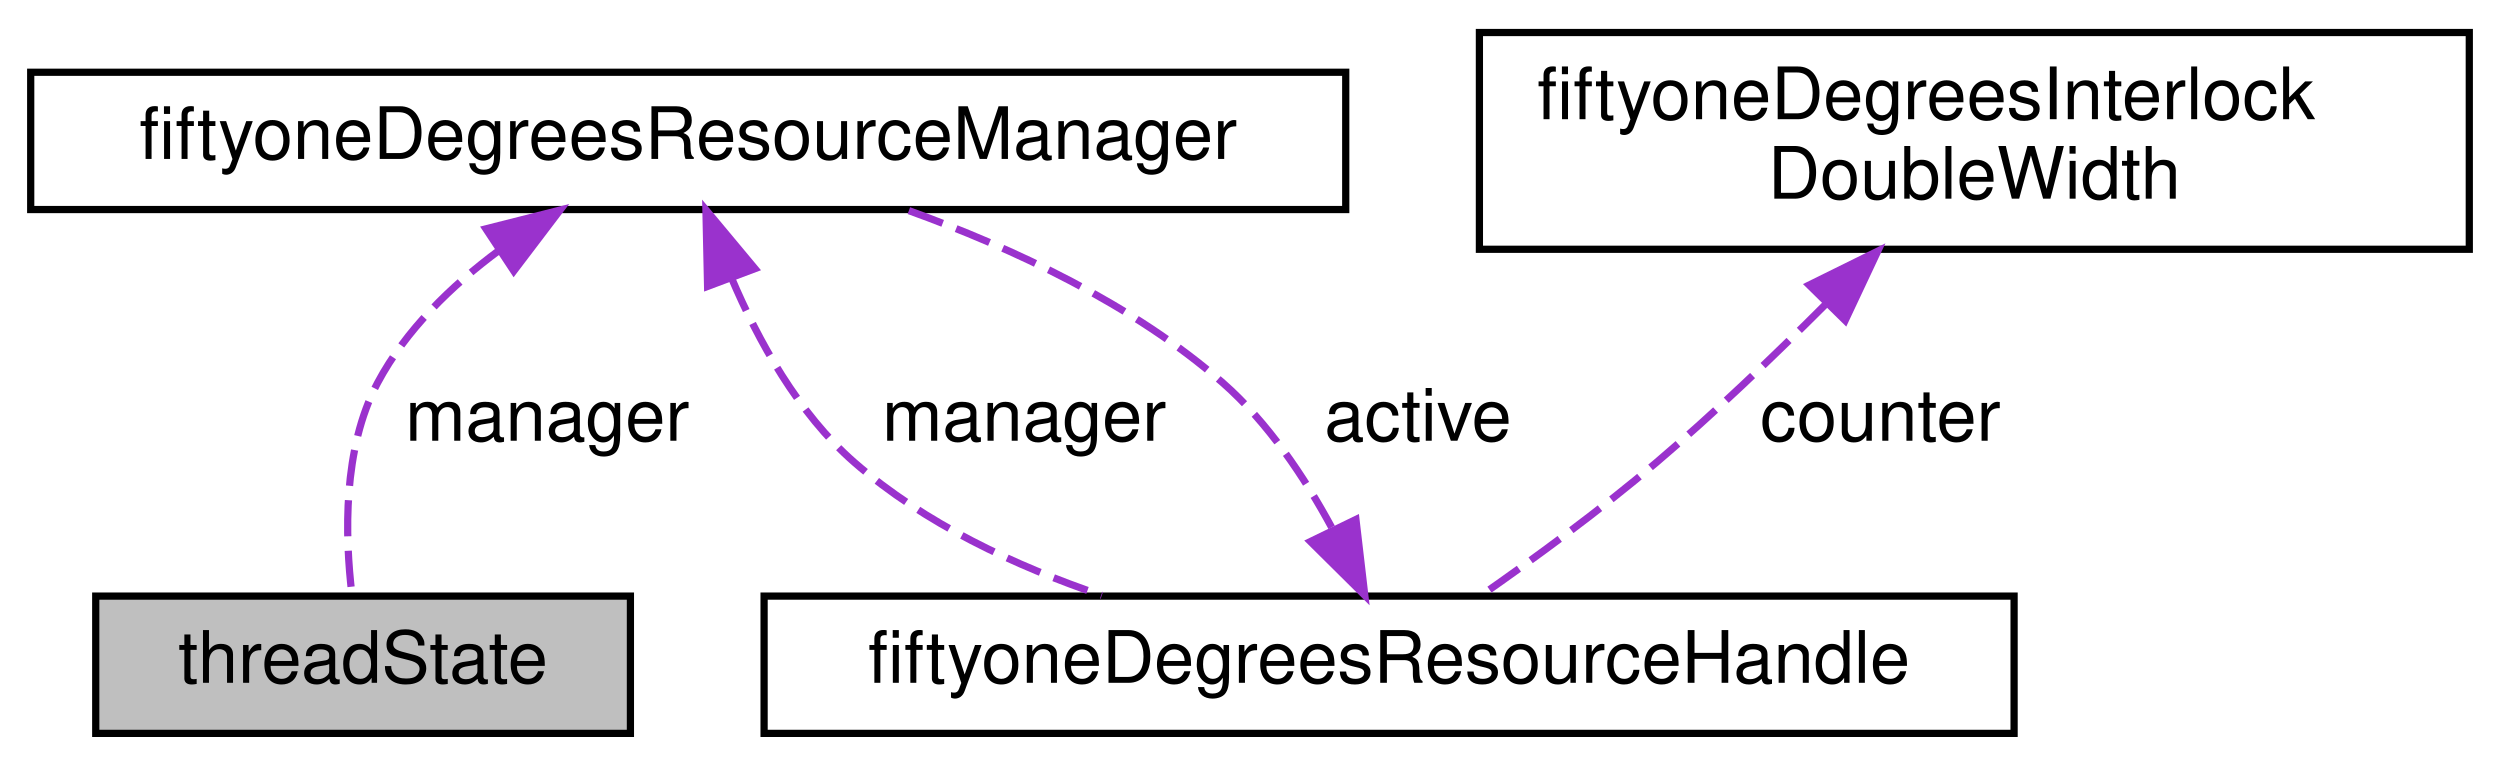
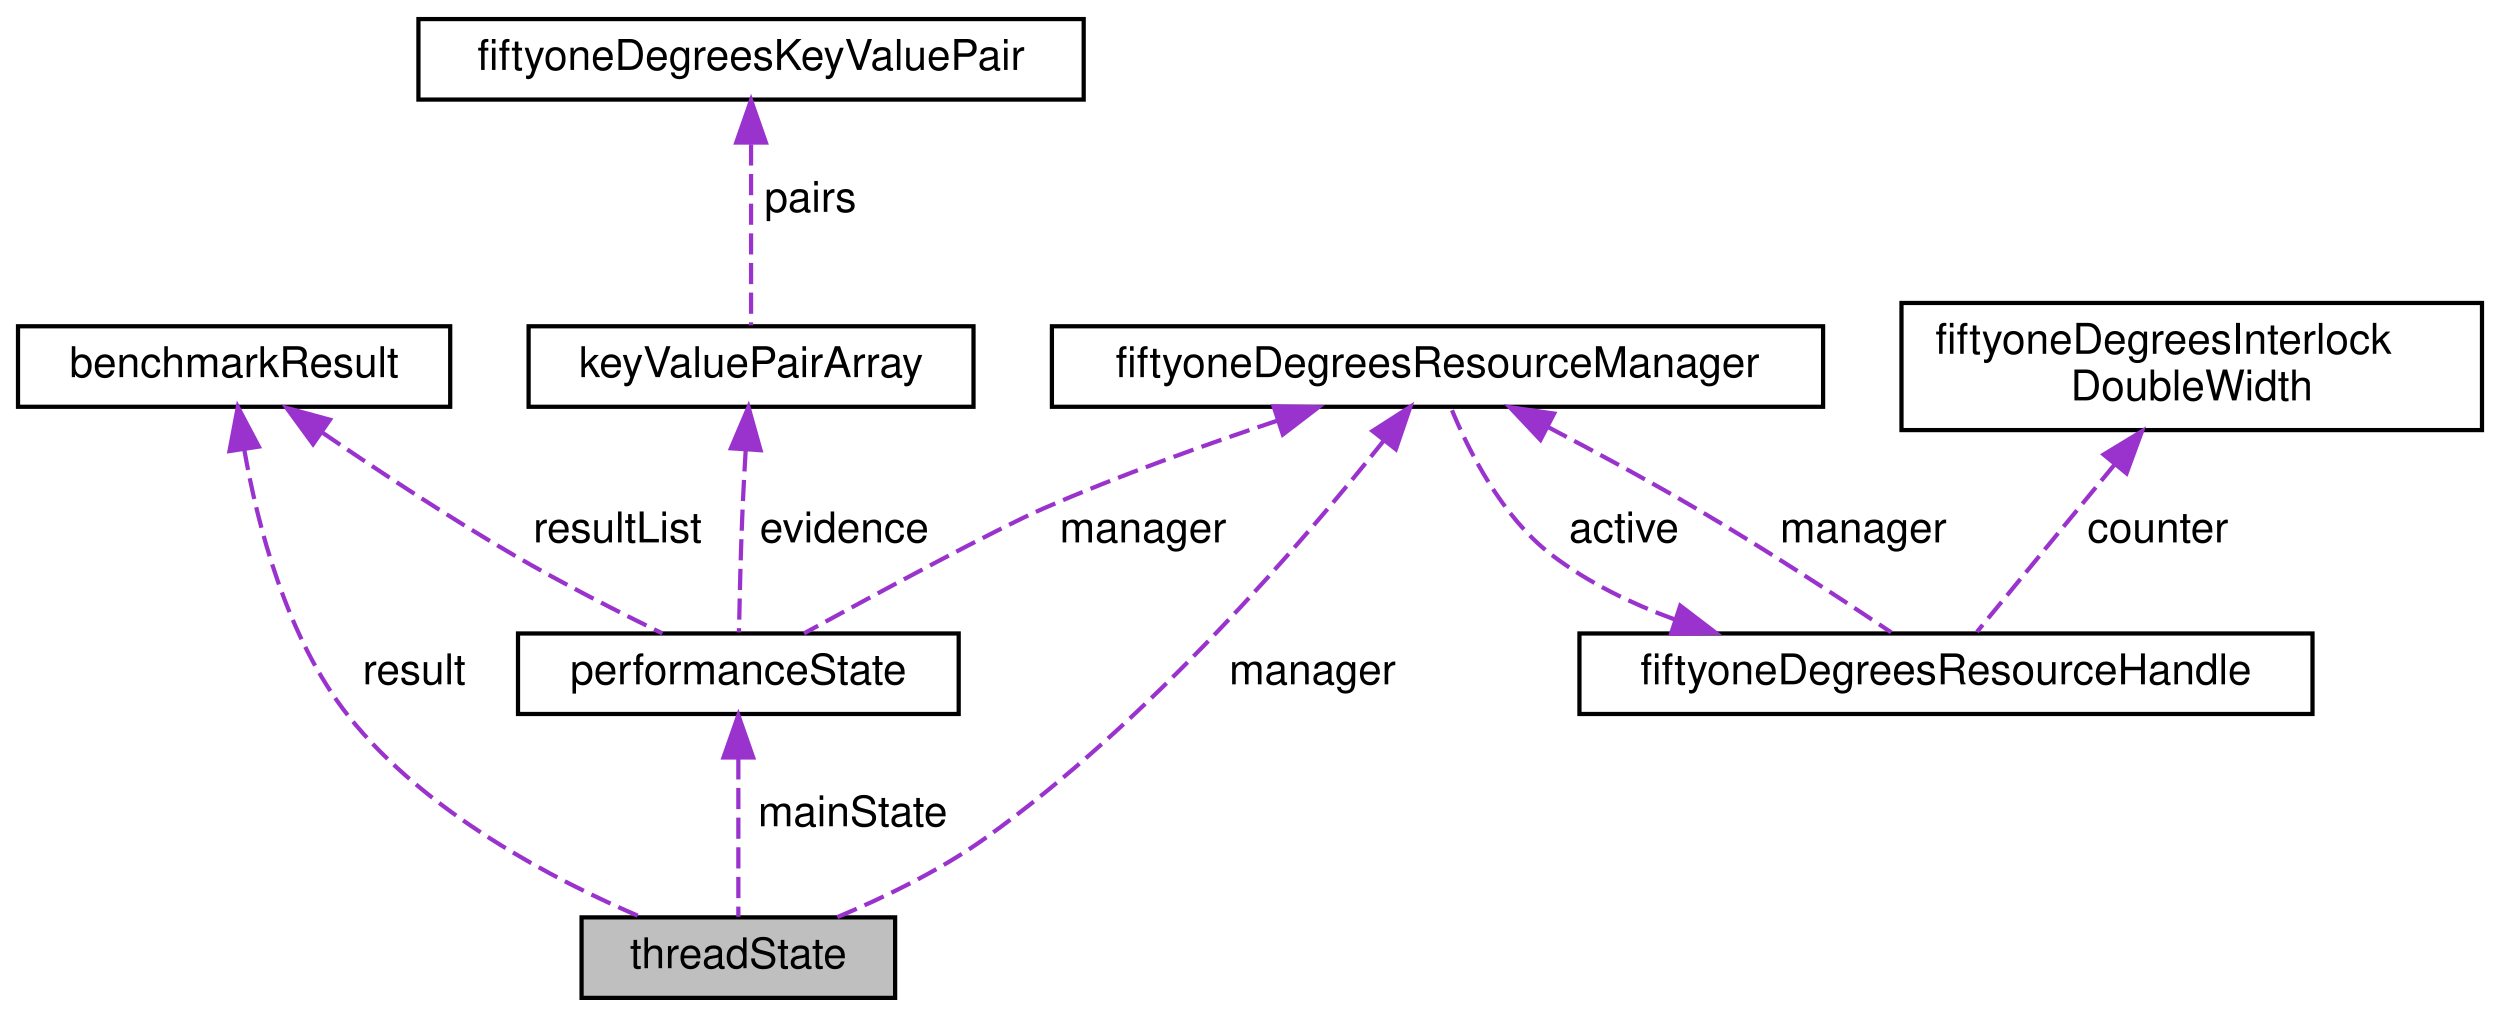
- <svg xmlns="http://www.w3.org/2000/svg" xmlns:xlink="http://www.w3.org/1999/xlink" width="346pt" height="106pt" viewBox="0.00 0.00 345.50 106.00">
-   <g id="graph0" class="graph" transform="scale(1 1) rotate(0) translate(4 102)">
+ <svg xmlns="http://www.w3.org/2000/svg" xmlns:xlink="http://www.w3.org/1999/xlink" width="590pt" height="240pt" viewBox="0.00 0.00 589.50 240.00">
+   <g id="graph0" class="graph" transform="scale(1 1) rotate(0) translate(4 236)">
    <g id="node1" class="node">
      <g id="a_node1">
-         <a xlink:title="State for a single thread carrying out processing.">
-           <polygon fill="#bfbfbf" stroke="black" points="9,-0.5 9,-19.5 83,-19.5 83,-0.5 9,-0.5" />
-           <text text-anchor="middle" x="46" y="-7.5" font-family="Helvetica,sans-Serif" font-size="10.00">threadState</text>
+         <a xlink:title="State specific to a single thread.">
+           <polygon fill="#bfbfbf" stroke="black" points="133,-0.5 133,-19.5 207,-19.5 207,-0.5 133,-0.5" />
+           <text text-anchor="middle" x="170" y="-7.5" font-family="Helvetica,sans-Serif" font-size="10.00">threadState</text>
        </a>
      </g>
    </g>
    <g id="node2" class="node">
      <g id="a_node2">
        <a xlink:href="structfiftyone_degrees_resource_manager.html" target="_top" xlink:title="Manager structure used to provide access to a shared and changing resource.">
-           <polygon fill="none" stroke="black" points="0,-73 0,-92 182,-92 182,-73 0,-73" />
-           <text text-anchor="middle" x="91" y="-80" font-family="Helvetica,sans-Serif" font-size="10.00">fiftyoneDegreesResourceManager</text>
+           <polygon fill="none" stroke="black" points="244,-140 244,-159 426,-159 426,-140 244,-140" />
+           <text text-anchor="middle" x="335" y="-147" font-family="Helvetica,sans-Serif" font-size="10.00">fiftyoneDegreesResourceManager</text>
        </a>
      </g>
    </g>
    <g id="edge1" class="edge">
-       <path fill="none" stroke="#9a32cd" stroke-dasharray="5,2" d="M64.87,-67.38C58.23,-62.47 51.89,-56.32 48,-49 43.17,-39.9 43.48,-27.78 44.46,-19.7" />
-       <polygon fill="#9a32cd" stroke="#9a32cd" points="63,-70.33 73.27,-72.93 66.86,-64.49 63,-70.33" />
-       <text text-anchor="middle" x="71.5" y="-41" font-family="Helvetica,sans-Serif" font-size="10.00"> manager</text>
+       <path fill="none" stroke="#9a32cd" stroke-dasharray="5,2" d="M322.39,-132.09C303.79,-108.75 266.97,-65.74 228,-38 217.41,-30.46 204.39,-24.18 193.37,-19.57" />
+       <polygon fill="#9a32cd" stroke="#9a32cd" points="319.67,-134.29 328.59,-140 325.17,-129.97 319.67,-134.29" />
+       <text text-anchor="middle" x="305.5" y="-74.5" font-family="Helvetica,sans-Serif" font-size="10.00"> manager</text>
    </g>
    <g id="node3" class="node">
      <g id="a_node3">
        <a xlink:href="structfiftyone_degrees_resource_handle.html" target="_top" xlink:title="Handle for a shared resource.">
-           <polygon fill="none" stroke="black" points="101.5,-0.5 101.5,-19.5 274.5,-19.5 274.5,-0.5 101.5,-0.5" />
-           <text text-anchor="middle" x="188" y="-7.5" font-family="Helvetica,sans-Serif" font-size="10.00">fiftyoneDegreesResourceHandle</text>
+           <polygon fill="none" stroke="black" points="368.5,-67.5 368.5,-86.5 541.5,-86.5 541.5,-67.5 368.5,-67.5" />
+           <text text-anchor="middle" x="455" y="-74.5" font-family="Helvetica,sans-Serif" font-size="10.00">fiftyoneDegreesResourceHandle</text>
        </a>
      </g>
    </g>
    <g id="edge3" class="edge">
-       <path fill="none" stroke="#9a32cd" stroke-dasharray="5,2" d="M96.97,-63.58C100.67,-54.84 106.23,-44.78 114,-38 123.69,-29.55 136.24,-23.67 148.24,-19.6" />
-       <polygon fill="#9a32cd" stroke="#9a32cd" points="93.68,-62.36 93.45,-72.96 100.24,-64.82 93.68,-62.36" />
-       <text text-anchor="middle" x="137.5" y="-41" font-family="Helvetica,sans-Serif" font-size="10.00"> manager</text>
+       <path fill="none" stroke="#9a32cd" stroke-dasharray="5,2" d="M361.07,-135.22C371.97,-129.5 384.71,-122.63 396,-116 412.18,-106.5 430.24,-94.68 442.07,-86.77" />
+       <polygon fill="#9a32cd" stroke="#9a32cd" points="359.3,-132.19 352.04,-139.9 362.52,-138.4 359.3,-132.19" />
+       <text text-anchor="middle" x="435.5" y="-108" font-family="Helvetica,sans-Serif" font-size="10.00"> manager</text>
+     </g>
+     <g id="node6" class="node">
+       <g id="a_node6">
+         <a xlink:href="structperformance_state.html" target="_top" xlink:title="Single state containing everything needed for running and then reporting the performance tests.">
+           <polygon fill="none" stroke="black" points="118,-67.5 118,-86.5 222,-86.5 222,-67.5 118,-67.5" />
+           <text text-anchor="middle" x="170" y="-74.5" font-family="Helvetica,sans-Serif" font-size="10.00">performanceState</text>
+         </a>
+       </g>
+     </g>
+     <g id="edge7" class="edge">
+       <path fill="none" stroke="#9a32cd" stroke-dasharray="5,2" d="M297.26,-136.74C280.16,-131.04 259.83,-123.77 242,-116 231.05,-111.23 203.18,-96.2 185.5,-86.53" />
+       <polygon fill="#9a32cd" stroke="#9a32cd" points="296.32,-140.11 306.91,-139.9 298.5,-133.46 296.32,-140.11" />
+       <text text-anchor="middle" x="265.5" y="-108" font-family="Helvetica,sans-Serif" font-size="10.00"> manager</text>
    </g>
    <g id="edge2" class="edge">
-       <path fill="none" stroke="#9a32cd" stroke-dasharray="5,2" d="M180.05,-29.01C176.29,-35.96 171.23,-43.53 165,-49 152.55,-59.92 135.86,-67.68 121.48,-72.87" />
-       <polygon fill="#9a32cd" stroke="#9a32cd" points="183.41,-30.11 184.64,-19.59 177.11,-27.05 183.41,-30.11" />
-       <text text-anchor="middle" x="192" y="-41" font-family="Helvetica,sans-Serif" font-size="10.00"> active</text>
+       <path fill="none" stroke="#9a32cd" stroke-dasharray="5,2" d="M391.15,-89.75C380.77,-93.51 370.61,-98.47 362,-105 350.1,-114.02 342.19,-129.94 338.16,-139.81" />
+       <polygon fill="#9a32cd" stroke="#9a32cd" points="392.29,-93.06 400.71,-86.63 390.11,-86.41 392.29,-93.06" />
+       <text text-anchor="middle" x="379" y="-108" font-family="Helvetica,sans-Serif" font-size="10.00"> active</text>
    </g>
    <g id="node4" class="node">
      <g id="a_node4">
        <a xlink:href="structfiftyone_degrees_interlock_double_width.html" target="_top" xlink:title="Double width (64 or 128 depending on the architecture) compare and exchange.">
-           <polygon fill="none" stroke="black" points="200.5,-67.5 200.5,-97.5 337.5,-97.5 337.5,-67.5 200.5,-67.5" />
-           <text text-anchor="start" x="208.5" y="-85.5" font-family="Helvetica,sans-Serif" font-size="10.00">fiftyoneDegreesInterlock</text>
-           <text text-anchor="middle" x="269" y="-74.5" font-family="Helvetica,sans-Serif" font-size="10.00">DoubleWidth</text>
+           <polygon fill="none" stroke="black" points="444.5,-134.5 444.5,-164.5 581.5,-164.5 581.5,-134.5 444.5,-134.5" />
+           <text text-anchor="start" x="452.5" y="-152.5" font-family="Helvetica,sans-Serif" font-size="10.00">fiftyoneDegreesInterlock</text>
+           <text text-anchor="middle" x="513" y="-141.5" font-family="Helvetica,sans-Serif" font-size="10.00">DoubleWidth</text>
        </a>
      </g>
    </g>
    <g id="edge4" class="edge">
-       <path fill="none" stroke="#9a32cd" stroke-dasharray="5,2" d="M248.33,-59.8C241.16,-52.62 232.93,-44.75 225,-38 217.25,-31.4 208,-24.65 200.69,-19.55" />
-       <polygon fill="#9a32cd" stroke="#9a32cd" points="246.13,-62.55 255.63,-67.24 251.12,-57.65 246.13,-62.55" />
-       <text text-anchor="middle" x="256" y="-41" font-family="Helvetica,sans-Serif" font-size="10.00"> counter</text>
+       <path fill="none" stroke="#9a32cd" stroke-dasharray="5,2" d="M494.81,-126.38C483.82,-113.04 470.43,-96.76 462.32,-86.89" />
+       <polygon fill="#9a32cd" stroke="#9a32cd" points="492.21,-128.73 501.26,-134.23 497.61,-124.29 492.21,-128.73" />
+       <text text-anchor="middle" x="505" y="-108" font-family="Helvetica,sans-Serif" font-size="10.00"> counter</text>
+     </g>
+     <g id="node5" class="node">
+       <g id="a_node5">
+         <a xlink:href="structbenchmark_result.html" target="_top" xlink:title="Result of benchmarking from a single thread.">
+           <polygon fill="none" stroke="black" points="0,-140 0,-159 102,-159 102,-140 0,-140" />
+           <text text-anchor="middle" x="51" y="-147" font-family="Helvetica,sans-Serif" font-size="10.00">benchmarkResult</text>
+         </a>
+       </g>
+     </g>
+     <g id="edge5" class="edge">
+       <path fill="none" stroke="#9a32cd" stroke-dasharray="5,2" d="M53.38,-130C56.47,-112.24 63.32,-85.46 78,-67 96.16,-44.17 126.35,-28.37 147.17,-19.51" />
+       <polygon fill="#9a32cd" stroke="#9a32cd" points="49.91,-129.55 51.88,-139.97 56.83,-130.6 49.91,-129.55" />
+       <text text-anchor="middle" x="93.5" y="-74.5" font-family="Helvetica,sans-Serif" font-size="10.00"> result</text>
+     </g>
+     <g id="edge8" class="edge">
+       <path fill="none" stroke="#9a32cd" stroke-dasharray="5,2" d="M71.91,-133.85C84.71,-125.11 101.54,-114 117,-105 128.42,-98.35 141.67,-91.6 152.07,-86.51" />
+       <polygon fill="#9a32cd" stroke="#9a32cd" points="69.63,-131.17 63.39,-139.73 73.61,-136.94 69.63,-131.17" />
+       <text text-anchor="middle" x="141.5" y="-108" font-family="Helvetica,sans-Serif" font-size="10.00"> resultList</text>
+     </g>
+     <g id="edge6" class="edge">
+       <path fill="none" stroke="#9a32cd" stroke-dasharray="5,2" d="M170,-57.04C170,-44.67 170,-29.12 170,-19.63" />
+       <polygon fill="#9a32cd" stroke="#9a32cd" points="166.5,-57.23 170,-67.23 173.5,-57.23 166.5,-57.23" />
+       <text text-anchor="middle" x="197" y="-41" font-family="Helvetica,sans-Serif" font-size="10.00"> mainState</text>
+     </g>
+     <g id="node7" class="node">
+       <g id="a_node7">
+         <a xlink:href="structkey_value_pair_array.html" target="_top" xlink:title="Contains one or more piece of evidence.">
+           <polygon fill="none" stroke="black" points="120.5,-140 120.5,-159 225.5,-159 225.5,-140 120.5,-140" />
+           <text text-anchor="middle" x="173" y="-147" font-family="Helvetica,sans-Serif" font-size="10.00">keyValuePairArray</text>
+         </a>
+       </g>
+     </g>
+     <g id="edge9" class="edge">
+       <path fill="none" stroke="#9a32cd" stroke-dasharray="5,2" d="M171.73,-129.73C171.46,-125.23 171.2,-120.45 171,-116 170.56,-105.98 170.29,-94.46 170.14,-86.76" />
+       <polygon fill="#9a32cd" stroke="#9a32cd" points="168.25,-130.2 172.39,-139.95 175.24,-129.75 168.25,-130.2" />
+       <text text-anchor="middle" x="195" y="-108" font-family="Helvetica,sans-Serif" font-size="10.00"> evidence</text>
+     </g>
+     <g id="node8" class="node">
+       <g id="a_node8">
+         <a xlink:href="structfiftyone_degrees_key_value_pair.html" target="_top" xlink:title=" ">
+           <polygon fill="none" stroke="black" points="94.5,-212.5 94.5,-231.5 251.5,-231.5 251.5,-212.5 94.5,-212.5" />
+           <text text-anchor="middle" x="173" y="-219.5" font-family="Helvetica,sans-Serif" font-size="10.00">fiftyoneDegreesKeyValuePair</text>
+         </a>
+       </g>
+     </g>
+     <g id="edge10" class="edge">
+       <path fill="none" stroke="#9a32cd" stroke-dasharray="5,2" d="M173,-201.94C173,-188.03 173,-169.82 173,-159.22" />
+       <polygon fill="#9a32cd" stroke="#9a32cd" points="169.5,-202.36 173,-212.36 176.5,-202.36 169.5,-202.36" />
+       <text text-anchor="middle" x="187" y="-186" font-family="Helvetica,sans-Serif" font-size="10.00"> pairs</text>
    </g>
  </g>
</svg>
